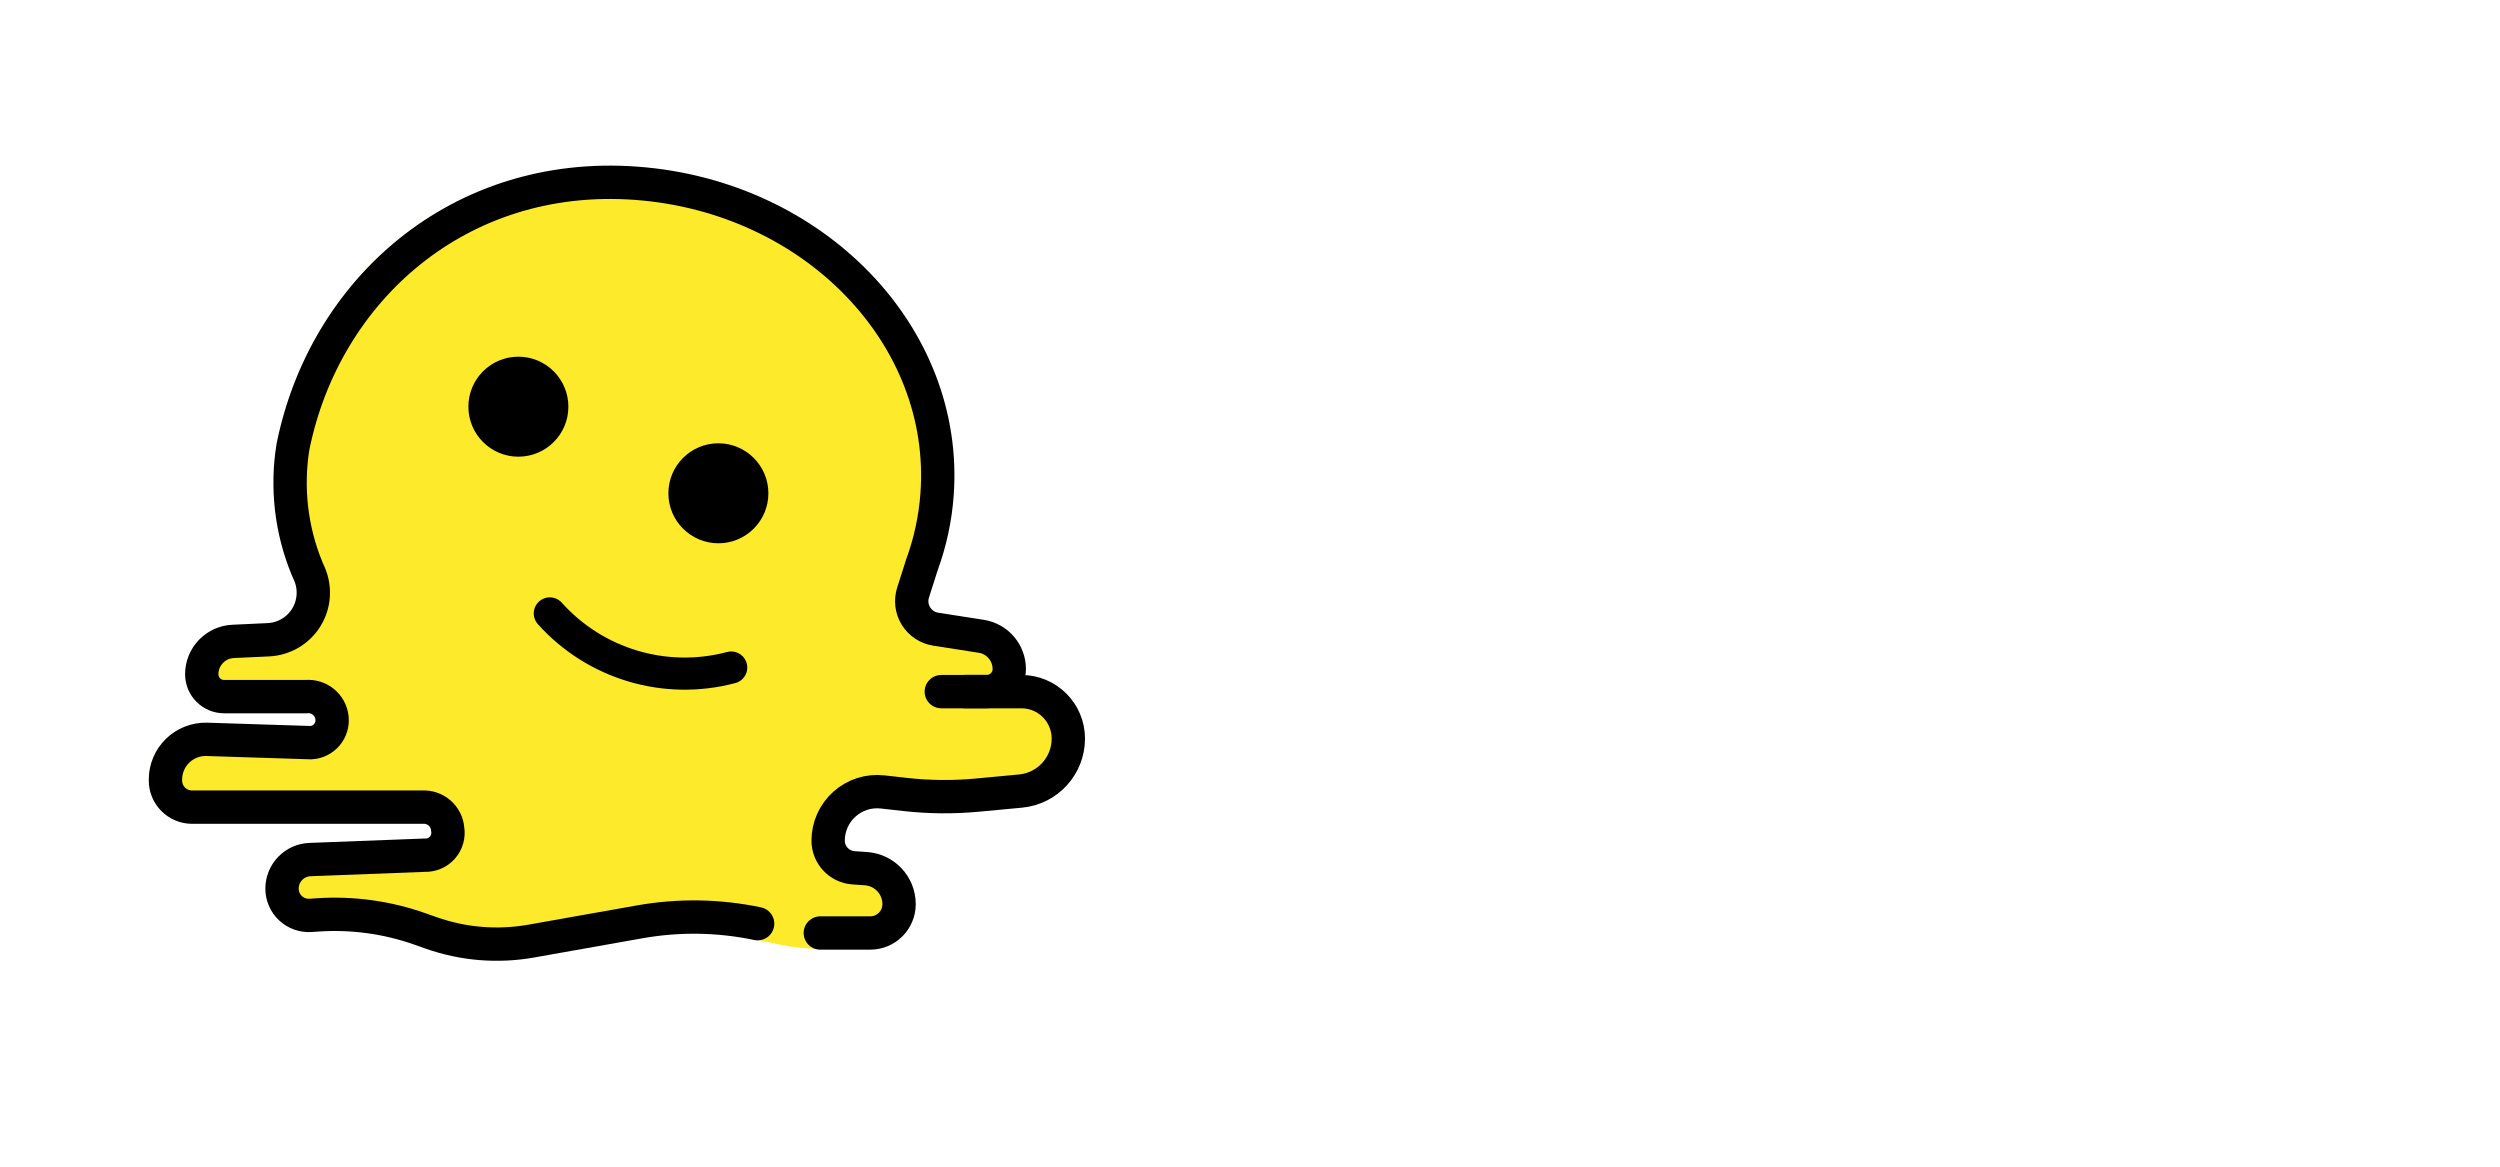
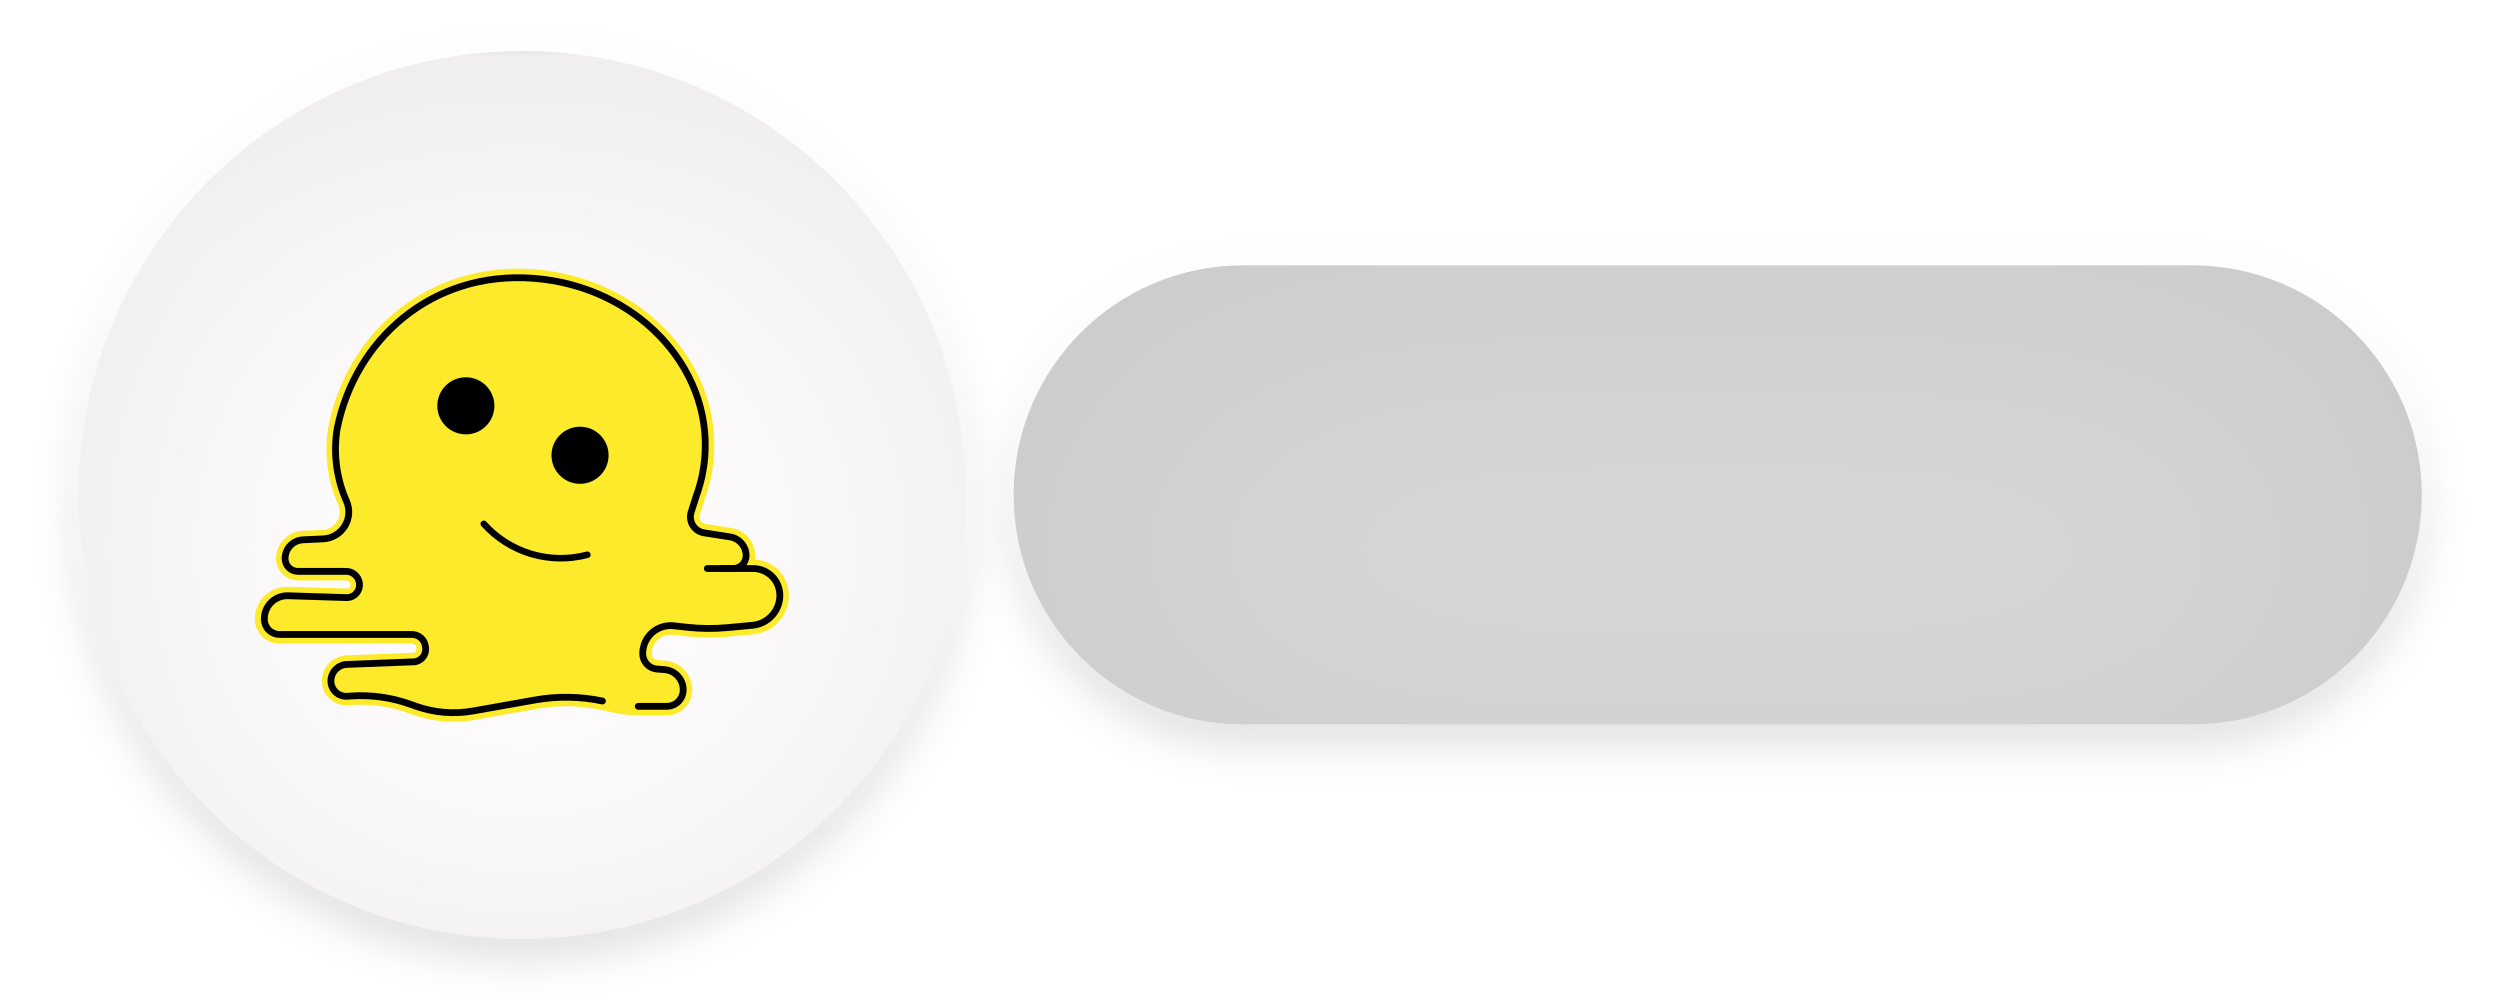
- <svg xmlns="http://www.w3.org/2000/svg" id="emoji" viewBox="0 0 150 70">
-   <rect id="my-rect" fill="#e5f9ff" x="0" y="0" rx="20" ry="20" />
-   <g>
-     <g id="color">
-       <path fill="#fcea2b" d="M29.807,57.598a12.777,12.777,0,0,1-4.263-.731l-.66-.233a14.323,14.323,0,0,0-5.774-.79l-.407.027a2.56,2.56,0,0,1-2.731-2.553A2.687,2.687,0,0,1,18.573,50.624l6.876-.263c.271-.001.337-.074.359-.098a.596.596,0,0,0,.108-.425.509.509,0,0,0-.573-.459H11.478a2.555,2.555,0,0,1-2.547-2.557,3.367,3.367,0,0,1,1.01-2.452,3.446,3.446,0,0,1,2.423-.961l6.322.199a.212.212,0,0,0,.158-.087.516.516,0,0,0,.131-.358l-.006-.103c0-.155-.309-.314-.612-.314H13.45a2.298,2.298,0,0,1-2.295-2.296,2.918,2.918,0,0,1,2.786-2.918l2.119-.099a1.877,1.877,0,0,0,1.632-2.629l-.143-.329a14.377,14.377,0,0,1-.901-7.858C18.77,16.073,27.665,9.248,38.256,10.05c11.177.833,19.661,9.675,18.913,19.708a16.521,16.521,0,0,1-.965,4.466l-.515,1.62a.749.749,0,0,0,.598.968l2.733.427a2.924,2.924,0,0,1,2.485,2.903,2.284,2.284,0,0,1-.037.411,3.772,3.772,0,0,1,3.582,3.763A4.096,4.096,0,0,1,61.322,48.41l-2.593.243a22.136,22.136,0,0,1-4.514-.04l-1.367-.152a1.991,1.991,0,0,0-2.211,1.978.685.685,0,0,0,.635.682l.757.054a3.092,3.092,0,0,1,2.866,3.074,2.685,2.685,0,0,1-2.683,2.683H49.218a11.543,11.543,0,0,1-2.373-.247l-1.583-.333a17.592,17.592,0,0,0-6.711-.105l-6.517,1.157A12.74,12.74,0,0,1,29.807,57.598Z" />
+ <svg xmlns="http://www.w3.org/2000/svg" xmlns:xlink="http://www.w3.org/1999/xlink" width="200px" height="80px" viewBox="0 0 715 294" version="1.1">
+   <defs>
+     <rect id="path-kjw8_mgt4y-1" x="288" y="78" width="414" height="135" rx="67.5" />
+     <filter x="-5.3%" y="-17.8%" width="110.6%" height="137.8%" filterUnits="objectBoundingBox" id="filter-kjw8_mgt4y-2">
+       <feOffset dx="0" dy="5" in="SourceAlpha" result="shadowOffsetOuter1" />
+       <feGaussianBlur stdDeviation="6.5" in="shadowOffsetOuter1" result="shadowBlurOuter1" />
+       <feComposite in="shadowBlurOuter1" in2="SourceAlpha" operator="out" result="shadowBlurOuter1" />
+       <feColorMatrix values="0 0 0 0 0.86   0 0 0 0 0.86   0 0 0 0 0.86  0 0 0 1 0" type="matrix" in="shadowBlurOuter1" result="shadowMatrixOuter1" />
+       <feOffset dx="0" dy="-5" in="SourceAlpha" result="shadowOffsetOuter2" />
+       <feGaussianBlur stdDeviation="5" in="shadowOffsetOuter2" result="shadowBlurOuter2" />
+       <feComposite in="shadowBlurOuter2" in2="SourceAlpha" operator="out" result="shadowBlurOuter2" />
+       <feColorMatrix values="0 0 0 0 1   0 0 0 0 1   0 0 0 0 1  0 0 0 1 0" type="matrix" in="shadowBlurOuter2" result="shadowMatrixOuter2" />
+       <feMerge>
+         <feMergeNode in="shadowMatrixOuter1" />
+         <feMergeNode in="shadowMatrixOuter2" />
+       </feMerge>
+     </filter>
+     <filter x="-19.2%" y="-60.4%" width="138.4%" height="223.0%" filterUnits="objectBoundingBox" id="filter-kjw8_mgt4y-3">
+       <feGaussianBlur stdDeviation="58.5" in="SourceAlpha" result="shadowBlurInner1" />
+       <feOffset dx="0" dy="16" in="shadowBlurInner1" result="shadowOffsetInner1" />
+       <feComposite in="shadowOffsetInner1" in2="SourceAlpha" operator="arithmetic" k2="-1" k3="1" result="shadowInnerInner1" />
+       <feColorMatrix values="0 0 0 0 0   0 0 0 0 0   0 0 0 0 0  0 0 0 0.078 0" type="matrix" in="shadowInnerInner1" />
+     </filter>
+     <circle id="path-kjw8_mgt4y-4" cx="143.5" cy="145.5" r="130.5" />
+     <filter x="-8.4%" y="-9.2%" width="116.9%" height="119.5%" filterUnits="objectBoundingBox" id="filter-kjw8_mgt4y-5">
+       <feOffset dx="0" dy="5" in="SourceAlpha" result="shadowOffsetOuter1" />
+       <feGaussianBlur stdDeviation="6.5" in="shadowOffsetOuter1" result="shadowBlurOuter1" />
+       <feColorMatrix values="0 0 0 0 0.86   0 0 0 0 0.86   0 0 0 0 0.86  0 0 0 1 0" type="matrix" in="shadowBlurOuter1" result="shadowMatrixOuter1" />
+       <feOffset dx="0" dy="-5" in="SourceAlpha" result="shadowOffsetOuter2" />
+       <feGaussianBlur stdDeviation="5" in="shadowOffsetOuter2" result="shadowBlurOuter2" />
+       <feColorMatrix values="0 0 0 0 1   0 0 0 0 1   0 0 0 0 1  0 0 0 1 0" type="matrix" in="shadowBlurOuter2" result="shadowMatrixOuter2" />
+       <feMerge>
+         <feMergeNode in="shadowMatrixOuter1" />
+         <feMergeNode in="shadowMatrixOuter2" />
+       </feMerge>
+     </filter>
+     <filter x="-30.5%" y="-31.2%" width="160.9%" height="163.6%" filterUnits="objectBoundingBox" id="filter-kjw8_mgt4y-6">
+       <feGaussianBlur stdDeviation="58.5" in="SourceAlpha" result="shadowBlurInner1" />
+       <feOffset dx="0" dy="16" in="shadowBlurInner1" result="shadowOffsetInner1" />
+       <feComposite in="shadowOffsetInner1" in2="SourceAlpha" operator="arithmetic" k2="-1" k3="1" result="shadowInnerInner1" />
+       <feColorMatrix values="0 0 0 0 0   0 0 0 0 0   0 0 0 0 0  0 0 0 0.078 0" type="matrix" in="shadowInnerInner1" />
+     </filter>
+   </defs>
+   <g id="Page-1" stroke="none" stroke-width="1" fill="none" fill-rule="evenodd">
+     <g id="Rectangle-Copy-2">
+       <use fill="black" fill-opacity="1" filter="url(#filter-kjw8_mgt4y-2)" xlink:href="#path-kjw8_mgt4y-1" />
+       <use fill-opacity="0.15" fill="#000000" fill-rule="evenodd" xlink:href="#path-kjw8_mgt4y-1" />
+       <use fill="black" fill-opacity="1" filter="url(#filter-kjw8_mgt4y-3)" xlink:href="#path-kjw8_mgt4y-1" />
    </g>
-     <g id="line">
-       <path fill="none" stroke="#000" stroke-linecap="round" stroke-miterlimit="10" stroke-width="2" d="M49.219,55.98h2.994a1.732,1.732,0,0,0,1.732-1.732h0a2.133,2.133,0,0,0-1.983-2.128l-.755-.053a1.633,1.633,0,0,1-1.519-1.629h0a2.94,2.94,0,0,1,3.266-2.922l1.367.153a21.143,21.143,0,0,0,4.319.038l2.593-.243A3.163,3.163,0,0,0,64.1,44.315h0a2.816,2.816,0,0,0-2.816-2.817H56.478" />
-       <path fill="none" stroke="#000" stroke-linecap="round" stroke-miterlimit="10" stroke-width="2" d="M57.9,41.494h1.304a1.352,1.352,0,0,0,1.352-1.352h0a1.989,1.989,0,0,0-1.682-1.965l-2.733-.427a1.699,1.699,0,0,1-1.357-2.195l.529-1.659a15.581,15.581,0,0,0,.909-4.209c.71-9.527-7.365-17.895-18.035-18.69S19.465,17.442,17.578,26.807a13.511,13.511,0,0,0,.84,7.29l.144.328a2.828,2.828,0,0,1-2.458,3.96l-2.119.099a1.972,1.972,0,0,0-1.88,1.97h0A1.345,1.345,0,0,0,13.45,41.798h4.907A1.431,1.431,0,0,1,19.92,43.062h0a1.345,1.345,0,0,1-1.258,1.498L12.39,44.36a2.414,2.414,0,0,0-2.463,2.413v.05a1.598,1.598,0,0,0,1.596,1.606h13.82a1.435,1.435,0,0,1,1.519,1.322h0a1.342,1.342,0,0,1-1.378,1.56l-6.879.263a1.746,1.746,0,0,0-1.684,1.744h0a1.608,1.608,0,0,0,1.717,1.605l.407-.028a15.347,15.347,0,0,1,6.156.843l.66.233a11.821,11.821,0,0,0,6.008.495L38.386,55.31a18.588,18.588,0,0,1,7.072.111" />
-       <path d="M34.103,24.401a3,3,0,1,1-3-3,3.001,3.001,0,0,1,3,3" />
-       <path d="M46.103,29.597a3,3,0,1,1-3-3,3.001,3.001,0,0,1,3,3" />
-       <path fill="none" stroke="#000" stroke-linecap="round" stroke-miterlimit="10" stroke-width="1.928" d="M32.989,36.805a10.868,10.868,0,0,0,10.883,3.247" />
+     <g id="Oval-Copy-2">
+       <use fill="black" fill-opacity="1" filter="url(#filter-kjw8_mgt4y-5)" xlink:href="#path-kjw8_mgt4y-4" />
+       <use fill="#FFFDFD" fill-rule="evenodd" xlink:href="#path-kjw8_mgt4y-4" />
+       <use fill="black" fill-opacity="1" filter="url(#filter-kjw8_mgt4y-6)" xlink:href="#path-kjw8_mgt4y-4" />
    </g>
-     <animateTransform id="animate" attributeName="transform" attributeType="XML" type="rotate" from="0 36 36" to="360 36 36" dur="2s" repeatCount="indefinite" />
+     <g>
+       <g id="Group" transform="translate(64.9309, 78.9862)">
+         <g id="color" fill="#FCEA2B" fill-rule="nonzero">
+           <path d="M58.404,133.198 C54.341,133.199 50.309,132.508 46.478,131.154 L44.632,130.501 C39.456,128.665 33.957,127.913 28.478,128.291 L27.338,128.367 C25.361,128.5 23.417,127.807 21.969,126.454 C20.521,125.101 19.698,123.208 19.697,121.226 C19.683,117.158 22.909,113.817 26.975,113.688 L46.211,112.953 C46.968,112.951 47.154,112.746 47.216,112.68 C47.465,112.337 47.573,111.912 47.519,111.492 C47.485,111.106 47.294,110.75 46.991,110.508 C46.689,110.266 46.3,110.157 45.916,110.208 L7.126,110.208 C3.186,110.195 0,106.996 0,103.055 C-0.035,100.478 0.986,97.999 2.827,96.195 C4.647,94.446 7.08,93.481 9.605,93.507 L27.292,94.064 C27.468,94.053 27.631,93.964 27.735,93.821 C27.98,93.546 28.111,93.187 28.101,92.818 L28.085,92.531 C28.085,92.097 27.221,91.654 26.371,91.654 L12.643,91.654 C9.098,91.649 6.226,88.776 6.223,85.231 C6.218,80.863 9.653,77.265 14.017,77.068 L19.946,76.792 C21.673,76.711 23.251,75.785 24.163,74.316 C25.075,72.846 25.205,71.022 24.511,69.437 L24.109,68.517 C21.23,61.569 20.356,53.952 21.587,46.532 C27.526,17.029 52.41,-2.065 82.039,0.179 C113.307,2.509 137.042,27.245 134.95,55.314 C134.633,59.583 133.725,63.788 132.25,67.807 L130.811,72.339 C130.625,72.922 130.703,73.557 131.024,74.077 C131.346,74.598 131.878,74.952 132.483,75.046 L140.13,76.24 C144.141,76.849 147.1,80.305 147.083,84.363 C147.083,84.748 147.048,85.133 146.979,85.513 C152.588,85.795 156.993,90.423 157,96.039 C157.022,101.986 152.491,106.961 146.569,107.494 L139.315,108.174 C135.114,108.567 130.882,108.53 126.688,108.062 L122.863,107.636 C121.289,107.461 119.715,107.964 118.534,109.02 C117.354,110.076 116.679,111.585 116.678,113.169 C116.68,114.171 117.454,115.002 118.454,115.075 L120.571,115.226 C125.081,115.556 128.576,119.304 128.59,123.826 C128.586,127.969 125.228,131.327 121.085,131.331 L112.708,131.331 C110.477,131.331 108.253,131.099 106.069,130.64 L101.641,129.708 C95.46,128.406 89.086,128.306 82.866,129.413 L64.636,132.65 C62.578,133.015 60.493,133.198 58.404,133.198 Z" id="Path" />
+         </g>
+         <g id="line" transform="translate(2.7873, 2.6617)">
+           <path d="M109.922,126.01 L118.298,126.01 C120.974,126.01 123.143,123.841 123.143,121.165 L123.143,121.165 C123.143,118.032 120.72,115.432 117.594,115.212 L115.481,115.064 C113.088,114.896 111.233,112.905 111.233,110.506 L111.233,110.506 C111.233,108.166 112.229,105.936 113.974,104.376 C115.718,102.815 118.045,102.072 120.371,102.332 L124.195,102.759 C128.209,103.207 132.258,103.242 136.279,102.865 L143.532,102.185 C148.078,101.758 151.553,97.942 151.554,93.376 L151.554,93.376 C151.554,91.287 150.724,89.282 149.246,87.805 C147.768,86.327 145.764,85.497 143.674,85.497 L130.232,85.497" id="Path" stroke="#000000" stroke-width="2" stroke-linecap="round" />
+           <path d="M134.208,85.484 L137.856,85.484 C139.945,85.484 141.638,83.791 141.638,81.702 L141.638,81.702 C141.638,78.961 139.641,76.628 136.933,76.205 L129.287,75.01 C127.916,74.796 126.707,73.994 125.977,72.813 C125.248,71.633 125.07,70.192 125.491,68.87 L126.971,64.229 C128.359,60.441 129.214,56.478 129.513,52.454 C131.499,25.802 108.91,2.392 79.057,0.167 C49.204,-2.058 26.682,18.196 21.405,44.396 C20.292,51.28 21.106,58.339 23.755,64.79 L24.157,65.706 C25.204,68.093 25.008,70.841 23.633,73.055 C22.259,75.269 19.883,76.664 17.28,76.785 L11.352,77.061 C8.408,77.198 6.092,79.625 6.093,82.572 L6.093,82.572 C6.093,84.65 7.778,86.334 9.855,86.334 L23.584,86.334 C25.763,86.119 27.71,87.694 27.956,89.87 L27.956,89.87 C28.075,90.898 27.765,91.93 27.099,92.723 C26.433,93.515 25.47,93.999 24.436,94.059 L6.89,93.502 C5.076,93.466 3.323,94.161 2.027,95.431 C0.731,96.701 0,98.44 0,100.254 L0,100.394 C-0.006,101.583 0.461,102.726 1.299,103.569 C2.138,104.412 3.277,104.887 4.466,104.888 L43.129,104.888 C45.318,104.752 47.211,106.399 47.38,108.585 L47.38,108.585 C47.564,109.699 47.237,110.837 46.489,111.683 C45.742,112.529 44.654,112.995 43.526,112.95 L24.281,113.685 C21.653,113.777 19.569,115.935 19.569,118.565 L19.569,118.565 C19.569,119.811 20.086,121.002 20.996,121.853 C21.907,122.703 23.129,123.139 24.373,123.054 L25.511,122.977 C31.352,122.581 37.213,123.384 42.732,125.337 L44.579,125.989 C49.967,127.895 55.758,128.372 61.385,127.374 L79.616,124.136 C86.169,122.973 92.885,123.078 99.399,124.447" id="Path" stroke="#000000" stroke-width="2" stroke-linecap="round" />
+           <path d="M67.634,37.666 C67.634,42.301 63.877,46.058 59.241,46.058 C54.606,46.058 50.849,42.301 50.849,37.666 C50.849,33.03 54.606,29.273 59.241,29.273 C63.876,29.275 67.632,33.031 67.634,37.666" id="Path" fill="#000000" fill-rule="nonzero" />
+           <path d="M101.205,52.2 C101.205,56.835 97.448,60.593 92.812,60.593 C88.177,60.593 84.42,56.835 84.42,52.2 C84.42,47.565 88.177,43.807 92.812,43.807 C97.447,43.809 101.204,47.566 101.205,52.2" id="Path" fill="#000000" fill-rule="nonzero" />
+           <path d="M64.518,72.366 C72.151,80.878 83.915,84.388 94.964,81.451" id="Path" stroke="#000000" stroke-width="1.928" stroke-linecap="round" />
+         </g>
+       </g>
+       <animateTransform id="animate" attributeName="transform" attributeType="XML" type="rotate" from="0 143.5 145.5" to="360 143.5 145.5" dur="2s" repeatCount="indefinite" />
+     </g>
  </g>
-   <text id="my-text" />
</svg>
